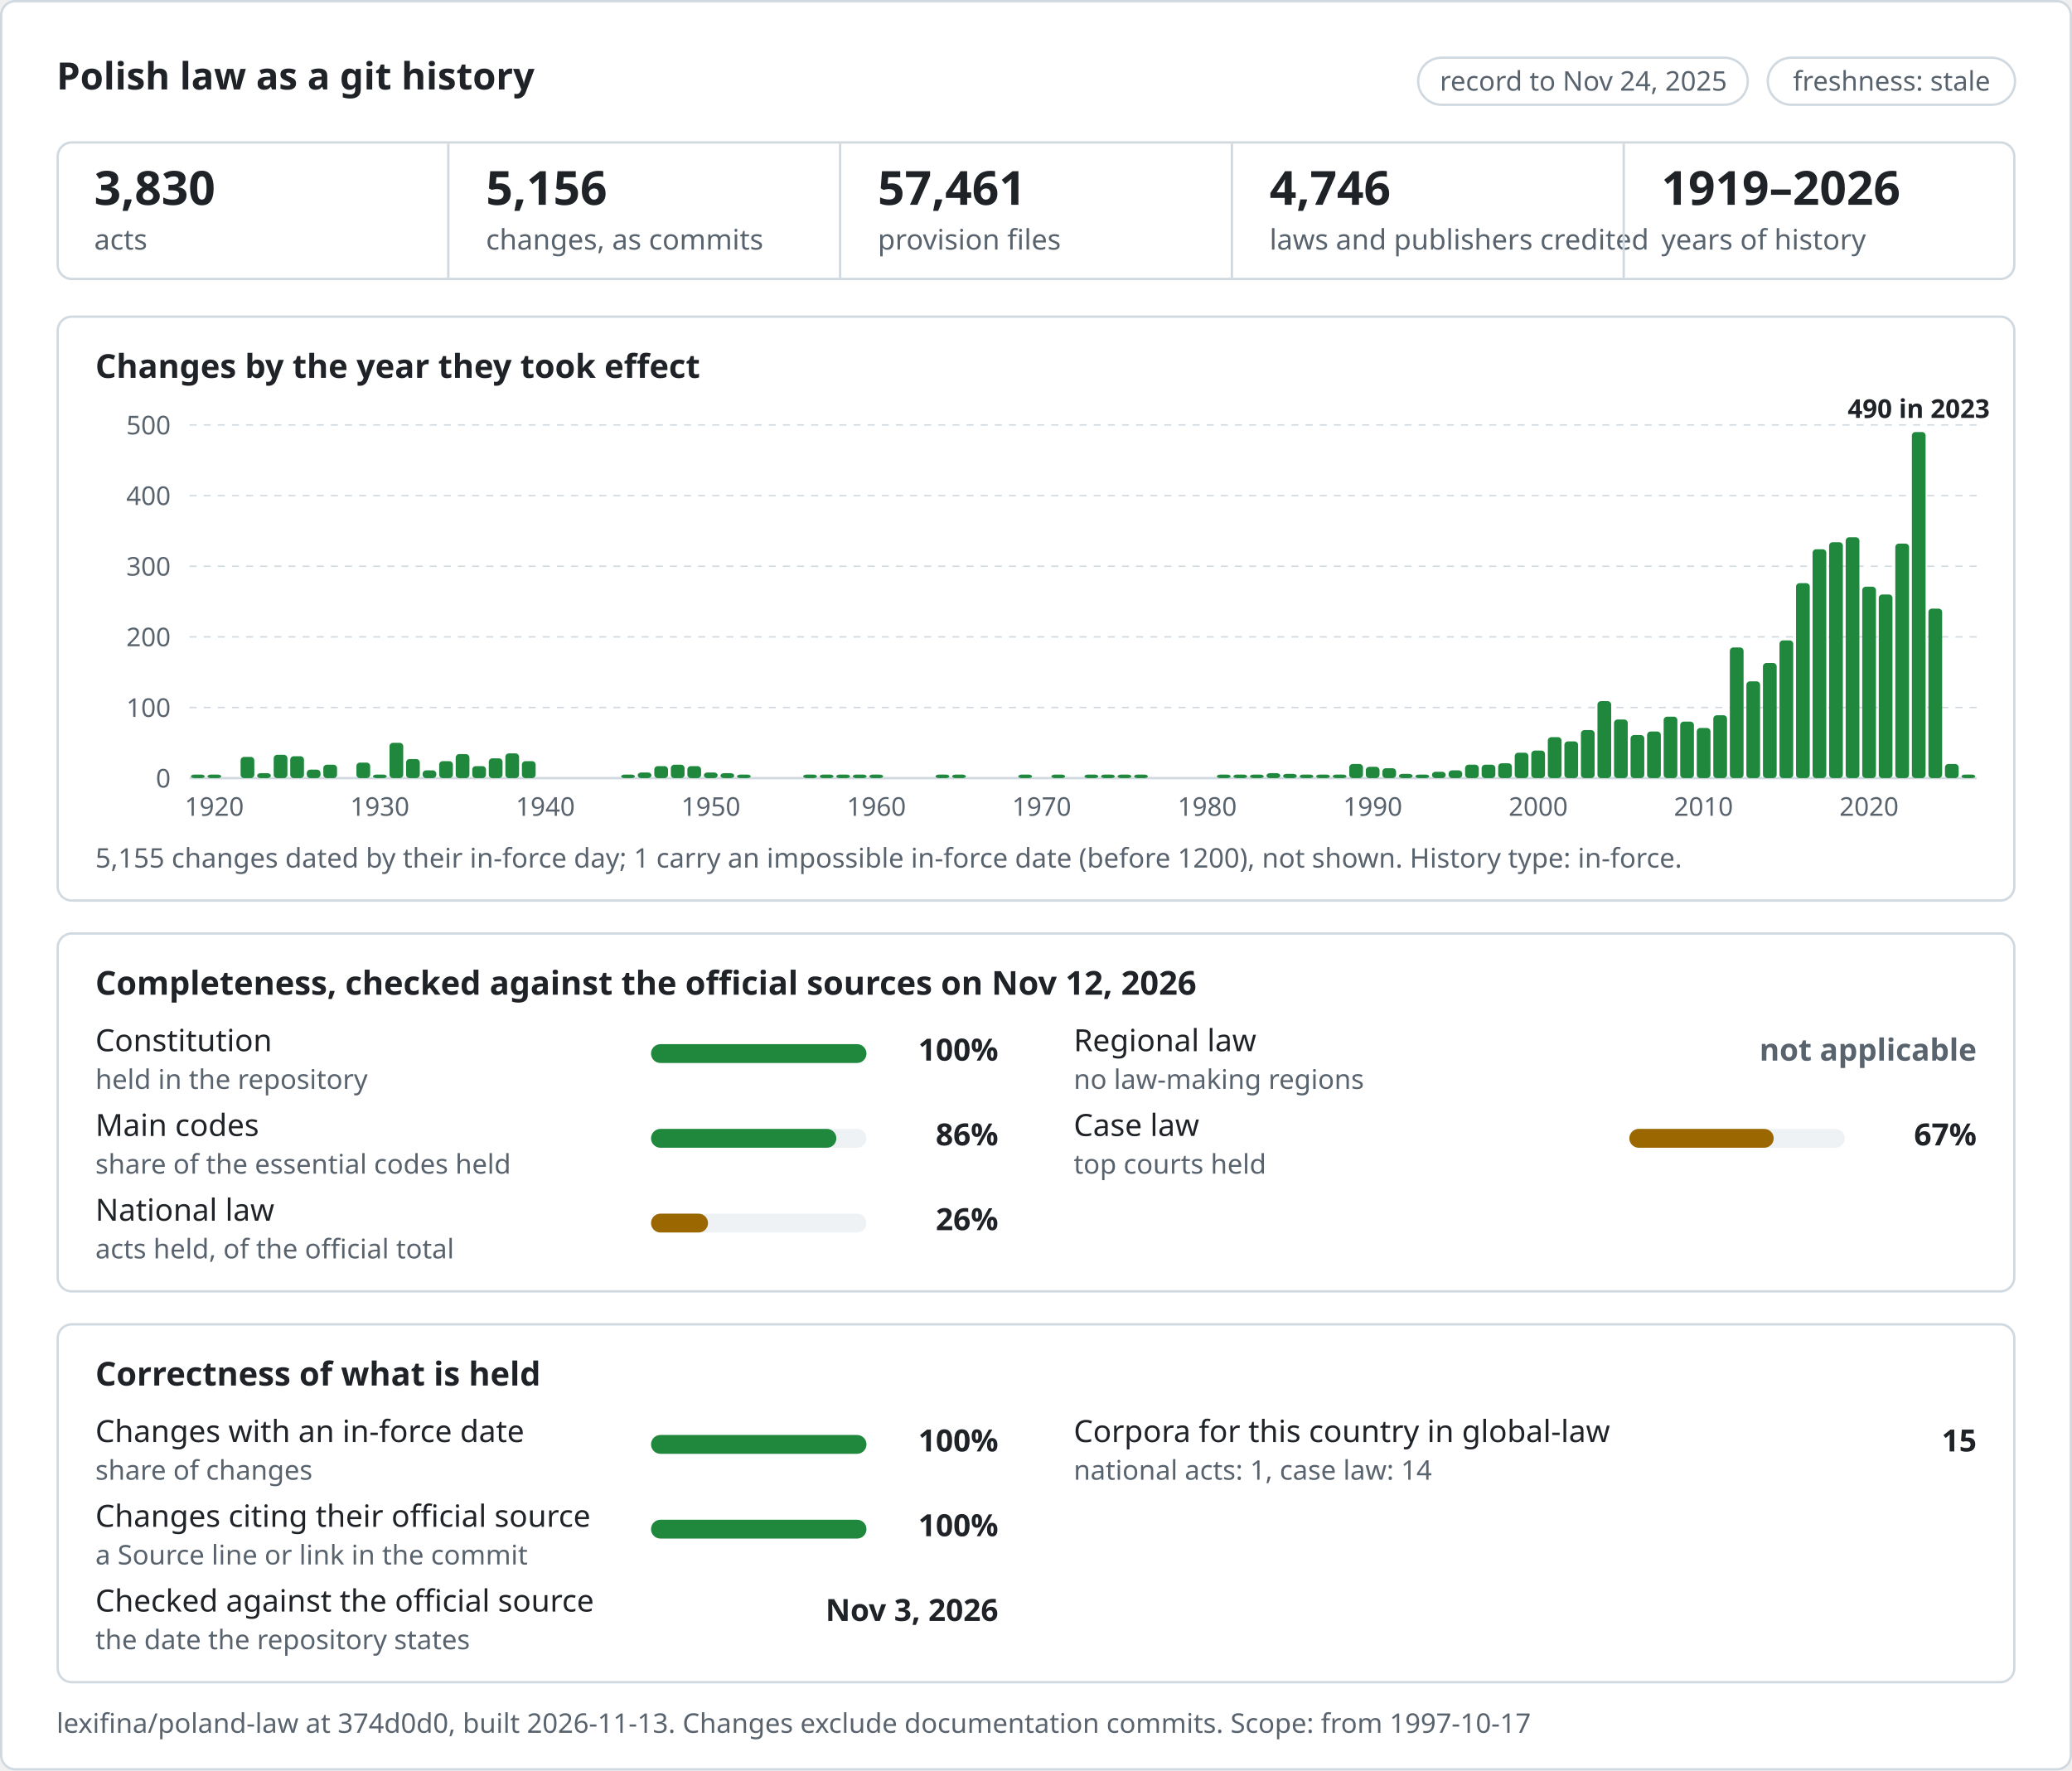
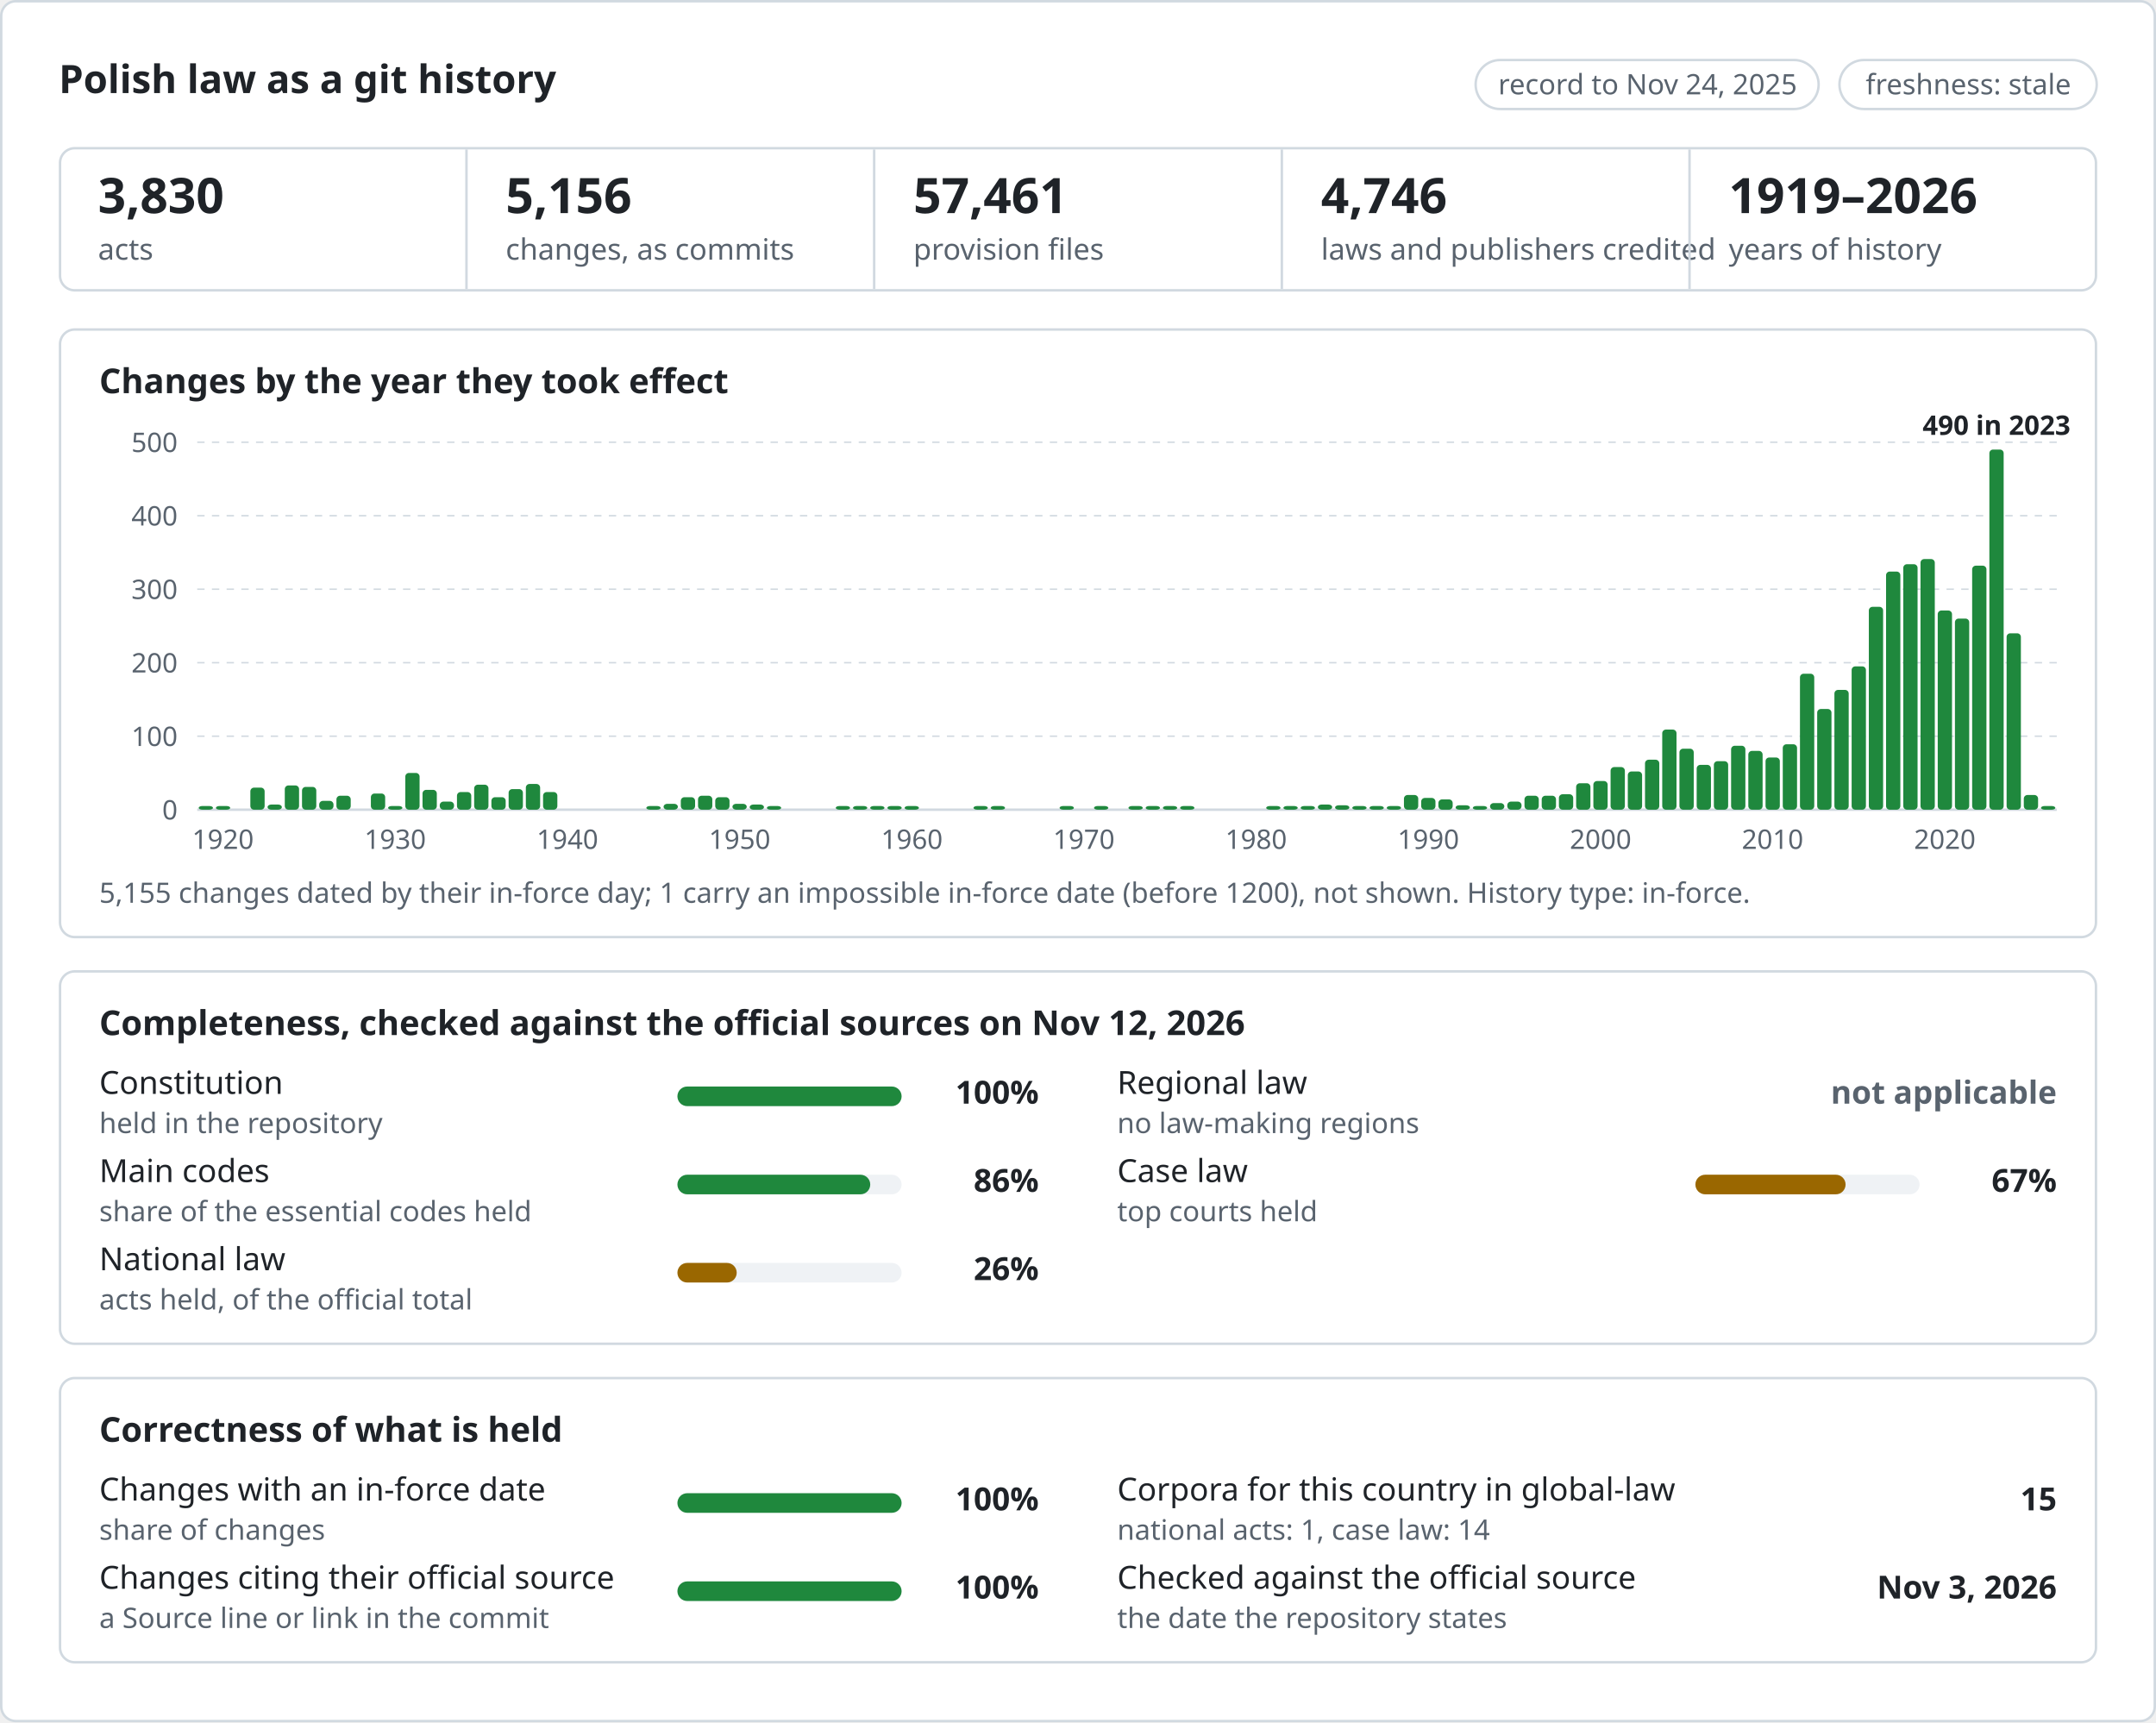
- <svg xmlns="http://www.w3.org/2000/svg" width="880" height="752" viewBox="0 0 880 752" font-family="-apple-system,BlinkMacSystemFont,Segoe UI,Noto Sans,Helvetica,Arial,sans-serif">
-   <rect x="0.5" y="0.5" width="879" height="751" rx="6" fill="#ffffff" stroke="#d1d9e0" />
+ <svg xmlns="http://www.w3.org/2000/svg" width="880" height="703" viewBox="0 0 880 703" font-family="-apple-system,BlinkMacSystemFont,Segoe UI,Noto Sans,Helvetica,Arial,sans-serif">
+   <rect x="0.5" y="0.5" width="879" height="702" rx="6" fill="#ffffff" stroke="#d1d9e0" />
  <text x="24" y="38" font-size="16" font-weight="600" fill="#1f2328">Polish law as a git history</text>
  <rect x="602.3" y="24.5" width="140" height="20" rx="10" fill="none" stroke="#d1d9e0" />
  <text x="672.5" y="38.5" font-size="11.5" font-weight="500" text-anchor="middle" fill="#59636e">record to Nov 24, 2025</text>
  <rect x="750.8" y="24.5" width="105" height="20" rx="10" fill="none" stroke="#d1d9e0" />
  <text x="803.4" y="38.5" font-size="11.5" font-weight="500" text-anchor="middle" fill="#59636e">freshness: stale</text>
  <rect x="24.5" y="60.5" width="831" height="58" rx="6" fill="#ffffff" stroke="#d1d9e0" />
  <text x="40.0" y="87" font-size="20" font-weight="600" fill="#1f2328">3,830</text>
  <text x="40.0" y="106" font-size="12" fill="#59636e">acts</text>
  <line x1="190.4" y1="61" x2="190.4" y2="118" stroke="#d1d9e0" />
  <text x="206.4" y="87" font-size="20" font-weight="600" fill="#1f2328">5,156</text>
  <text x="206.4" y="106" font-size="12" fill="#59636e">changes, as commits</text>
  <line x1="356.8" y1="61" x2="356.8" y2="118" stroke="#d1d9e0" />
  <text x="372.8" y="87" font-size="20" font-weight="600" fill="#1f2328">57,461</text>
  <text x="372.8" y="106" font-size="12" fill="#59636e">provision files</text>
  <line x1="523.2" y1="61" x2="523.2" y2="118" stroke="#d1d9e0" />
  <text x="539.2" y="87" font-size="20" font-weight="600" fill="#1f2328">4,746</text>
  <text x="539.2" y="106" font-size="12" fill="#59636e" textLength="142" lengthAdjust="spacingAndGlyphs">laws and publishers credited</text>
  <line x1="689.6" y1="61" x2="689.6" y2="118" stroke="#d1d9e0" />
  <text x="705.6" y="87" font-size="20" font-weight="600" fill="#1f2328">1919–2026</text>
  <text x="705.6" y="106" font-size="12" fill="#59636e">years of history</text>
  <rect x="24.5" y="134.5" width="831" height="248" rx="6" fill="#ffffff" stroke="#d1d9e0" />
  <text x="40.5" y="160.5" font-size="14" font-weight="600" fill="#1f2328">Changes by the year they took effect</text>
  <line x1="80.5" y1="330.5" x2="839.5" y2="330.5" stroke="#d1d9e0" stroke-width="1" />
  <text x="72.5" y="334.5" font-size="11" text-anchor="end" fill="#59636e">0</text>
  <line x1="80.5" y1="300.5" x2="839.5" y2="300.5" stroke="#d1d9e0" stroke-width="0.6" stroke-dasharray="3 3" />
  <text x="72.5" y="304.5" font-size="11" text-anchor="end" fill="#59636e">100</text>
  <line x1="80.5" y1="270.5" x2="839.5" y2="270.5" stroke="#d1d9e0" stroke-width="0.6" stroke-dasharray="3 3" />
  <text x="72.5" y="274.5" font-size="11" text-anchor="end" fill="#59636e">200</text>
  <line x1="80.5" y1="240.5" x2="839.5" y2="240.5" stroke="#d1d9e0" stroke-width="0.6" stroke-dasharray="3 3" />
  <text x="72.5" y="244.5" font-size="11" text-anchor="end" fill="#59636e">300</text>
  <line x1="80.5" y1="210.5" x2="839.5" y2="210.5" stroke="#d1d9e0" stroke-width="0.6" stroke-dasharray="3 3" />
  <text x="72.5" y="214.5" font-size="11" text-anchor="end" fill="#59636e">400</text>
  <line x1="80.5" y1="180.5" x2="839.5" y2="180.5" stroke="#d1d9e0" stroke-width="0.6" stroke-dasharray="3 3" />
  <text x="72.5" y="184.5" font-size="11" text-anchor="end" fill="#59636e">500</text>
  <rect x="81.10" y="329.0" width="5.83" height="1.5" rx="1.5" fill="#1f883d" />
  <rect x="88.13" y="329.0" width="5.83" height="1.5" rx="1.5" fill="#1f883d" />
  <text x="91.0" y="346.5" font-size="11" text-anchor="middle" fill="#59636e">1920</text>
  <rect x="102.18" y="321.5" width="5.83" height="9.0" rx="1.5" fill="#1f883d" />
  <rect x="109.21" y="328.4" width="5.83" height="2.1" rx="1.5" fill="#1f883d" />
  <rect x="116.24" y="320.6" width="5.83" height="9.9" rx="1.5" fill="#1f883d" />
  <rect x="123.27" y="321.2" width="5.83" height="9.3" rx="1.5" fill="#1f883d" />
  <rect x="130.29" y="326.9" width="5.83" height="3.6" rx="1.5" fill="#1f883d" />
  <rect x="137.32" y="324.8" width="5.83" height="5.7" rx="1.5" fill="#1f883d" />
  <rect x="151.38" y="323.9" width="5.83" height="6.6" rx="1.5" fill="#1f883d" />
  <rect x="158.41" y="329.0" width="5.83" height="1.5" rx="1.5" fill="#1f883d" />
  <text x="161.3" y="346.5" font-size="11" text-anchor="middle" fill="#59636e">1930</text>
  <rect x="165.43" y="315.5" width="5.83" height="15.0" rx="1.5" fill="#1f883d" />
  <rect x="172.46" y="322.4" width="5.83" height="8.1" rx="1.5" fill="#1f883d" />
  <rect x="179.49" y="327.2" width="5.83" height="3.3" rx="1.5" fill="#1f883d" />
  <rect x="186.52" y="323.3" width="5.83" height="7.2" rx="1.5" fill="#1f883d" />
  <rect x="193.54" y="320.3" width="5.83" height="10.2" rx="1.5" fill="#1f883d" />
  <rect x="200.57" y="325.4" width="5.83" height="5.1" rx="1.5" fill="#1f883d" />
  <rect x="207.60" y="322.1" width="5.83" height="8.4" rx="1.5" fill="#1f883d" />
  <rect x="214.63" y="320.0" width="5.83" height="10.5" rx="1.5" fill="#1f883d" />
  <rect x="221.66" y="323.3" width="5.83" height="7.2" rx="1.5" fill="#1f883d" />
  <text x="231.6" y="346.5" font-size="11" text-anchor="middle" fill="#59636e">1940</text>
  <rect x="263.82" y="329.0" width="5.83" height="1.5" rx="1.5" fill="#1f883d" />
  <rect x="270.85" y="328.1" width="5.83" height="2.4" rx="1.5" fill="#1f883d" />
  <rect x="277.88" y="325.4" width="5.83" height="5.1" rx="1.5" fill="#1f883d" />
  <rect x="284.91" y="324.8" width="5.83" height="5.7" rx="1.5" fill="#1f883d" />
  <rect x="291.93" y="325.4" width="5.83" height="5.1" rx="1.5" fill="#1f883d" />
  <rect x="298.96" y="328.1" width="5.83" height="2.4" rx="1.5" fill="#1f883d" />
  <text x="301.9" y="346.5" font-size="11" text-anchor="middle" fill="#59636e">1950</text>
  <rect x="305.99" y="328.4" width="5.83" height="2.1" rx="1.5" fill="#1f883d" />
  <rect x="313.02" y="329.0" width="5.83" height="1.5" rx="1.5" fill="#1f883d" />
  <rect x="341.13" y="329.0" width="5.83" height="1.5" rx="1.5" fill="#1f883d" />
  <rect x="348.16" y="329.0" width="5.83" height="1.5" rx="1.5" fill="#1f883d" />
  <rect x="355.18" y="329.0" width="5.83" height="1.5" rx="1.5" fill="#1f883d" />
  <rect x="362.21" y="329.0" width="5.83" height="1.5" rx="1.5" fill="#1f883d" />
  <rect x="369.24" y="329.0" width="5.83" height="1.5" rx="1.5" fill="#1f883d" />
  <text x="372.2" y="346.5" font-size="11" text-anchor="middle" fill="#59636e">1960</text>
  <rect x="397.35" y="329.0" width="5.83" height="1.5" rx="1.5" fill="#1f883d" />
  <rect x="404.38" y="329.0" width="5.83" height="1.5" rx="1.5" fill="#1f883d" />
  <rect x="432.49" y="329.0" width="5.83" height="1.5" rx="1.5" fill="#1f883d" />
  <text x="442.4" y="346.5" font-size="11" text-anchor="middle" fill="#59636e">1970</text>
  <rect x="446.54" y="329.0" width="5.83" height="1.5" rx="1.5" fill="#1f883d" />
  <rect x="460.60" y="329.0" width="5.83" height="1.5" rx="1.5" fill="#1f883d" />
  <rect x="467.63" y="329.0" width="5.83" height="1.5" rx="1.5" fill="#1f883d" />
  <rect x="474.66" y="329.0" width="5.83" height="1.5" rx="1.5" fill="#1f883d" />
  <rect x="481.68" y="329.0" width="5.83" height="1.5" rx="1.5" fill="#1f883d" />
  <text x="512.7" y="346.5" font-size="11" text-anchor="middle" fill="#59636e">1980</text>
  <rect x="516.82" y="329.0" width="5.83" height="1.5" rx="1.5" fill="#1f883d" />
  <rect x="523.85" y="329.0" width="5.83" height="1.5" rx="1.5" fill="#1f883d" />
  <rect x="530.88" y="329.0" width="5.83" height="1.5" rx="1.5" fill="#1f883d" />
  <rect x="537.91" y="328.4" width="5.83" height="2.1" rx="1.5" fill="#1f883d" />
  <rect x="544.93" y="328.7" width="5.83" height="1.8" rx="1.5" fill="#1f883d" />
  <rect x="551.96" y="329.0" width="5.83" height="1.5" rx="1.5" fill="#1f883d" />
  <rect x="558.99" y="329.0" width="5.83" height="1.5" rx="1.5" fill="#1f883d" />
  <rect x="566.02" y="329.0" width="5.83" height="1.5" rx="1.5" fill="#1f883d" />
  <rect x="573.04" y="324.5" width="5.83" height="6.0" rx="1.5" fill="#1f883d" />
  <rect x="580.07" y="325.7" width="5.83" height="4.8" rx="1.5" fill="#1f883d" />
  <text x="583.0" y="346.5" font-size="11" text-anchor="middle" fill="#59636e">1990</text>
  <rect x="587.10" y="326.3" width="5.83" height="4.2" rx="1.5" fill="#1f883d" />
  <rect x="594.13" y="328.7" width="5.83" height="1.8" rx="1.5" fill="#1f883d" />
  <rect x="601.16" y="329.0" width="5.83" height="1.5" rx="1.5" fill="#1f883d" />
  <rect x="608.18" y="327.8" width="5.83" height="2.7" rx="1.5" fill="#1f883d" />
  <rect x="615.21" y="327.2" width="5.83" height="3.3" rx="1.5" fill="#1f883d" />
  <rect x="622.24" y="324.8" width="5.83" height="5.7" rx="1.5" fill="#1f883d" />
  <rect x="629.27" y="324.8" width="5.83" height="5.7" rx="1.5" fill="#1f883d" />
  <rect x="636.29" y="324.2" width="5.83" height="6.3" rx="1.5" fill="#1f883d" />
  <rect x="643.32" y="319.7" width="5.83" height="10.8" rx="1.5" fill="#1f883d" />
  <rect x="650.35" y="318.8" width="5.83" height="11.7" rx="1.5" fill="#1f883d" />
  <text x="653.3" y="346.5" font-size="11" text-anchor="middle" fill="#59636e">2000</text>
  <rect x="657.38" y="313.1" width="5.83" height="17.4" rx="1.5" fill="#1f883d" />
  <rect x="664.41" y="314.9" width="5.83" height="15.6" rx="1.5" fill="#1f883d" />
  <rect x="671.43" y="310.1" width="5.83" height="20.4" rx="1.5" fill="#1f883d" />
  <rect x="678.46" y="297.8" width="5.83" height="32.7" rx="1.5" fill="#1f883d" />
  <rect x="685.49" y="305.6" width="5.83" height="24.9" rx="1.5" fill="#1f883d" />
  <rect x="692.52" y="312.2" width="5.83" height="18.3" rx="1.5" fill="#1f883d" />
  <rect x="699.54" y="310.7" width="5.83" height="19.8" rx="1.5" fill="#1f883d" />
  <rect x="706.57" y="304.4" width="5.83" height="26.1" rx="1.5" fill="#1f883d" />
  <rect x="713.60" y="306.5" width="5.83" height="24.0" rx="1.5" fill="#1f883d" />
  <rect x="720.63" y="309.2" width="5.83" height="21.3" rx="1.5" fill="#1f883d" />
  <text x="723.5" y="346.5" font-size="11" text-anchor="middle" fill="#59636e">2010</text>
  <rect x="727.66" y="303.8" width="5.83" height="26.7" rx="1.5" fill="#1f883d" />
  <rect x="734.68" y="275.0" width="5.83" height="55.5" rx="1.5" fill="#1f883d" />
  <rect x="741.71" y="289.4" width="5.83" height="41.1" rx="1.5" fill="#1f883d" />
  <rect x="748.74" y="281.6" width="5.83" height="48.9" rx="1.5" fill="#1f883d" />
  <rect x="755.77" y="272.0" width="5.83" height="58.5" rx="1.5" fill="#1f883d" />
  <rect x="762.79" y="247.7" width="5.83" height="82.8" rx="1.5" fill="#1f883d" />
  <rect x="769.82" y="233.3" width="5.83" height="97.2" rx="1.5" fill="#1f883d" />
  <rect x="776.85" y="230.3" width="5.83" height="100.2" rx="1.5" fill="#1f883d" />
  <rect x="783.88" y="228.2" width="5.83" height="102.3" rx="1.5" fill="#1f883d" />
  <rect x="790.91" y="249.2" width="5.83" height="81.3" rx="1.5" fill="#1f883d" />
  <text x="793.8" y="346.5" font-size="11" text-anchor="middle" fill="#59636e">2020</text>
  <rect x="797.93" y="252.5" width="5.83" height="78.0" rx="1.5" fill="#1f883d" />
  <rect x="804.96" y="230.9" width="5.83" height="99.6" rx="1.5" fill="#1f883d" />
  <rect x="811.99" y="183.5" width="5.83" height="147.0" rx="1.5" fill="#1f883d" />
  <text x="814.9" y="177.5" font-size="11" font-weight="600" text-anchor="middle" fill="#1f2328">490 in 2023</text>
  <rect x="819.02" y="258.5" width="5.83" height="72.0" rx="1.5" fill="#1f883d" />
  <rect x="826.04" y="324.5" width="5.83" height="6.0" rx="1.5" fill="#1f883d" />
  <rect x="833.07" y="329.0" width="5.83" height="1.5" rx="1.5" fill="#1f883d" />
  <text x="40.5" y="368.5" font-size="11.5" fill="#59636e">5,155 changes dated by their in-force day; 1 carry an impossible in-force date (before 1200), not shown. History type: in-force.</text>
  <rect x="24.5" y="396.5" width="831" height="152" rx="6" fill="#ffffff" stroke="#d1d9e0" />
  <text x="40.5" y="422.5" font-size="14" font-weight="600" fill="#1f2328">Completeness, checked against the official sources on Nov 12, 2026</text>
  <text x="40.5" y="446.5" font-size="13" fill="#1f2328">Constitution</text>
  <text x="40.5" y="462.5" font-size="11.5" fill="#59636e">held in the repository</text>
  <g>
    <rect x="276.5" y="443.5" width="91.5" height="8" rx="4" fill="#eff2f5" />
    <rect x="276.5" y="443.5" width="91.5" height="8" rx="4" fill="#1f883d" />
  </g>
  <text x="424.0" y="450.5" font-size="13" font-weight="600" text-anchor="end" fill="#1f2328">100%</text>
  <text x="40.5" y="482.5" font-size="13" fill="#1f2328">Main codes</text>
  <text x="40.5" y="498.5" font-size="11.5" fill="#59636e">share of the essential codes held</text>
  <g>
    <rect x="276.5" y="479.5" width="91.5" height="8" rx="4" fill="#eff2f5" />
    <rect x="276.5" y="479.5" width="78.7" height="8" rx="4" fill="#1f883d" />
  </g>
  <text x="424.0" y="486.5" font-size="13" font-weight="600" text-anchor="end" fill="#1f2328">86%</text>
  <text x="40.5" y="518.5" font-size="13" fill="#1f2328">National law</text>
  <text x="40.5" y="534.5" font-size="11.5" fill="#59636e">acts held, of the official total</text>
  <g>
    <rect x="276.5" y="515.5" width="91.5" height="8" rx="4" fill="#eff2f5" />
    <rect x="276.5" y="515.5" width="24.2" height="8" rx="4" fill="#9a6700" />
  </g>
  <text x="424.0" y="522.5" font-size="13" font-weight="600" text-anchor="end" fill="#1f2328">26%</text>
  <text x="456.0" y="446.5" font-size="13" fill="#1f2328">Regional law</text>
  <text x="456.0" y="462.5" font-size="11.5" fill="#59636e">no law-making regions</text>
  <text x="839.5" y="450.5" font-size="13" font-weight="600" text-anchor="end" fill="#59636e">not applicable</text>
  <text x="456.0" y="482.5" font-size="13" fill="#1f2328">Case law</text>
  <text x="456.0" y="498.5" font-size="11.5" fill="#59636e">top courts held</text>
  <g>
    <rect x="692.0" y="479.5" width="91.5" height="8" rx="4" fill="#eff2f5" />
    <rect x="692.0" y="479.5" width="61.3" height="8" rx="4" fill="#9a6700" />
  </g>
  <text x="839.5" y="486.5" font-size="13" font-weight="600" text-anchor="end" fill="#1f2328">67%</text>
-   <rect x="24.5" y="562.5" width="831" height="152" rx="6" fill="#ffffff" stroke="#d1d9e0" />
+   <rect x="24.5" y="562.5" width="831" height="116" rx="6" fill="#ffffff" stroke="#d1d9e0" />
  <text x="40.5" y="588.5" font-size="14" font-weight="600" fill="#1f2328">Correctness of what is held</text>
  <text x="40.5" y="612.5" font-size="13" fill="#1f2328">Changes with an in-force date</text>
  <text x="40.5" y="628.5" font-size="11.5" fill="#59636e">share of changes</text>
  <g>
    <rect x="276.5" y="609.5" width="91.5" height="8" rx="4" fill="#eff2f5" />
    <rect x="276.5" y="609.5" width="91.5" height="8" rx="4" fill="#1f883d" />
  </g>
  <text x="424.0" y="616.5" font-size="13" font-weight="600" text-anchor="end" fill="#1f2328">100%</text>
  <text x="40.5" y="648.5" font-size="13" fill="#1f2328">Changes citing their official source</text>
  <text x="40.5" y="664.5" font-size="11.5" fill="#59636e">a Source line or link in the commit</text>
  <g>
    <rect x="276.5" y="645.5" width="91.5" height="8" rx="4" fill="#eff2f5" />
    <rect x="276.5" y="645.5" width="91.5" height="8" rx="4" fill="#1f883d" />
  </g>
  <text x="424.0" y="652.5" font-size="13" font-weight="600" text-anchor="end" fill="#1f2328">100%</text>
-   <text x="40.5" y="684.5" font-size="13" fill="#1f2328">Checked against the official source</text>
-   <text x="40.5" y="700.5" font-size="11.5" fill="#59636e">the date the repository states</text>
-   <text x="424.0" y="688.5" font-size="13" font-weight="600" text-anchor="end" fill="#1f2328">Nov 3, 2026</text>
  <text x="456.0" y="612.5" font-size="13" fill="#1f2328">Corpora for this country in global-law</text>
  <text x="456.0" y="628.5" font-size="11.5" fill="#59636e">national acts: 1, case law: 14</text>
  <text x="839.5" y="616.5" font-size="13" font-weight="600" text-anchor="end" fill="#1f2328">15</text>
-   <text x="24" y="736" font-size="11.5" fill="#59636e">lexifina/poland-law at 374d0d0, built 2026-11-13. Changes exclude documentation commits. Scope: from 1997-10-17</text>
+   <text x="456.0" y="648.5" font-size="13" fill="#1f2328">Checked against the official source</text>
+   <text x="456.0" y="664.5" font-size="11.5" fill="#59636e">the date the repository states</text>
+   <text x="839.5" y="652.5" font-size="13" font-weight="600" text-anchor="end" fill="#1f2328">Nov 3, 2026</text>
</svg>
